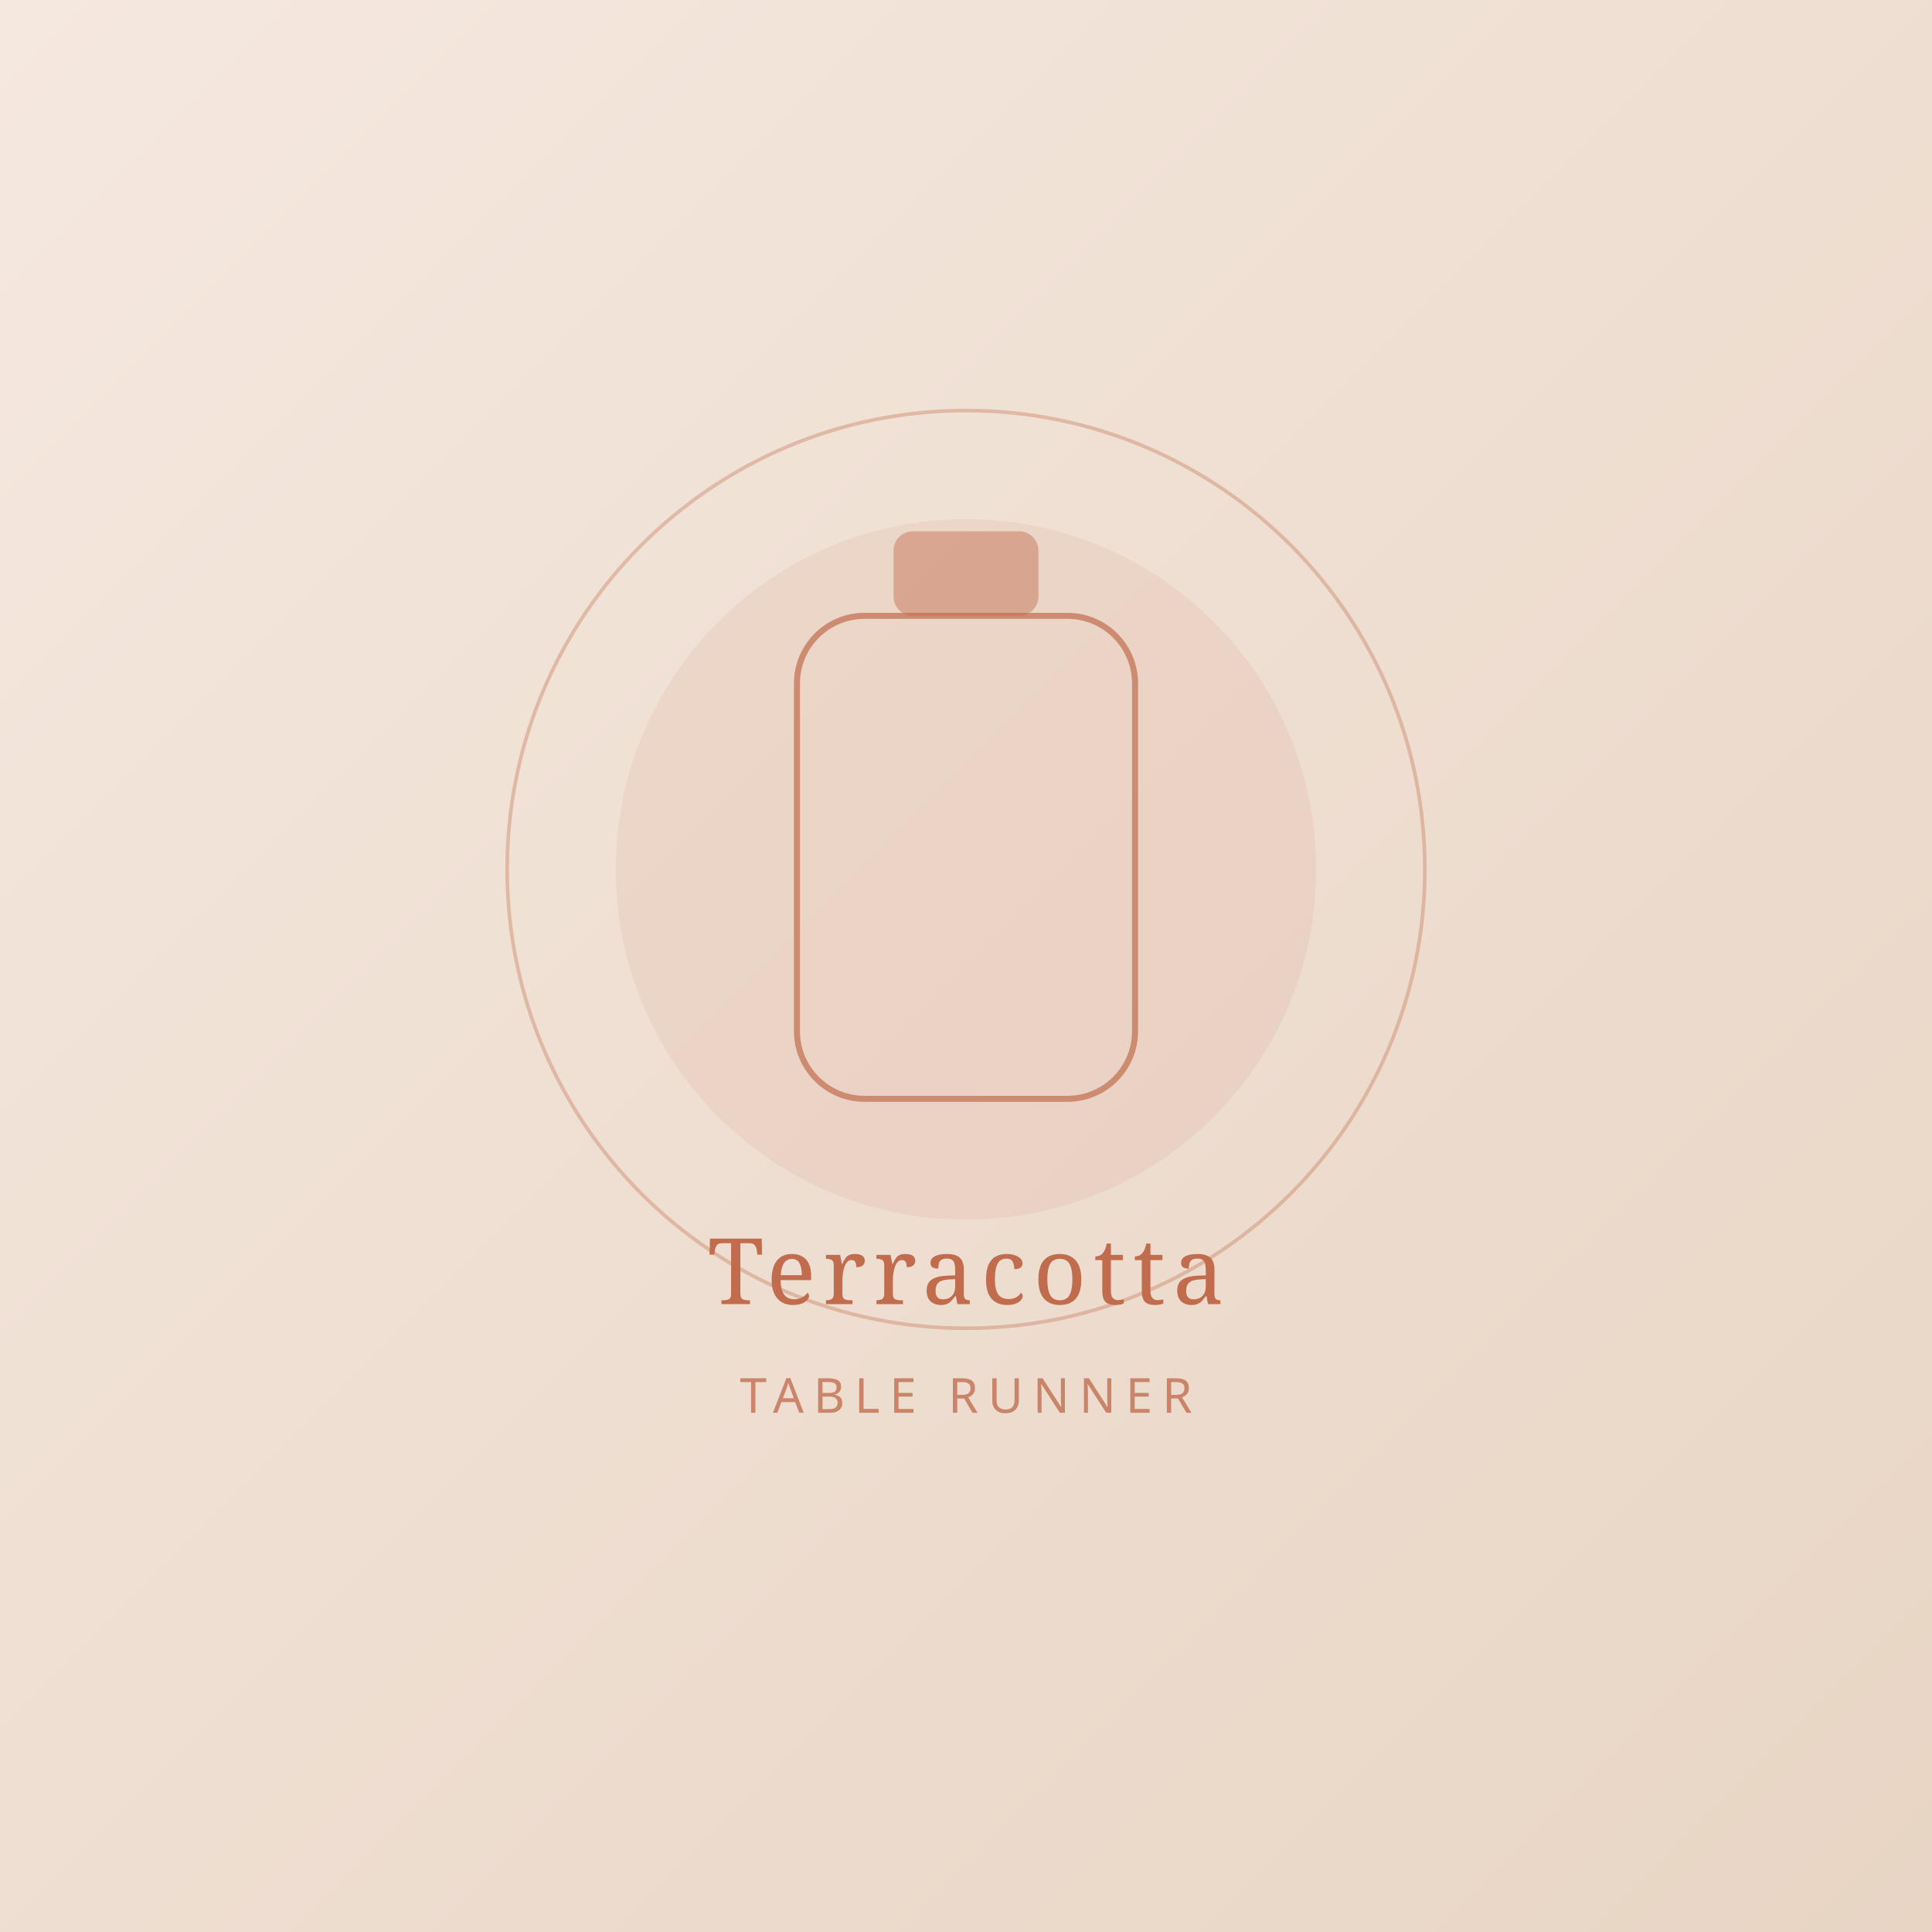
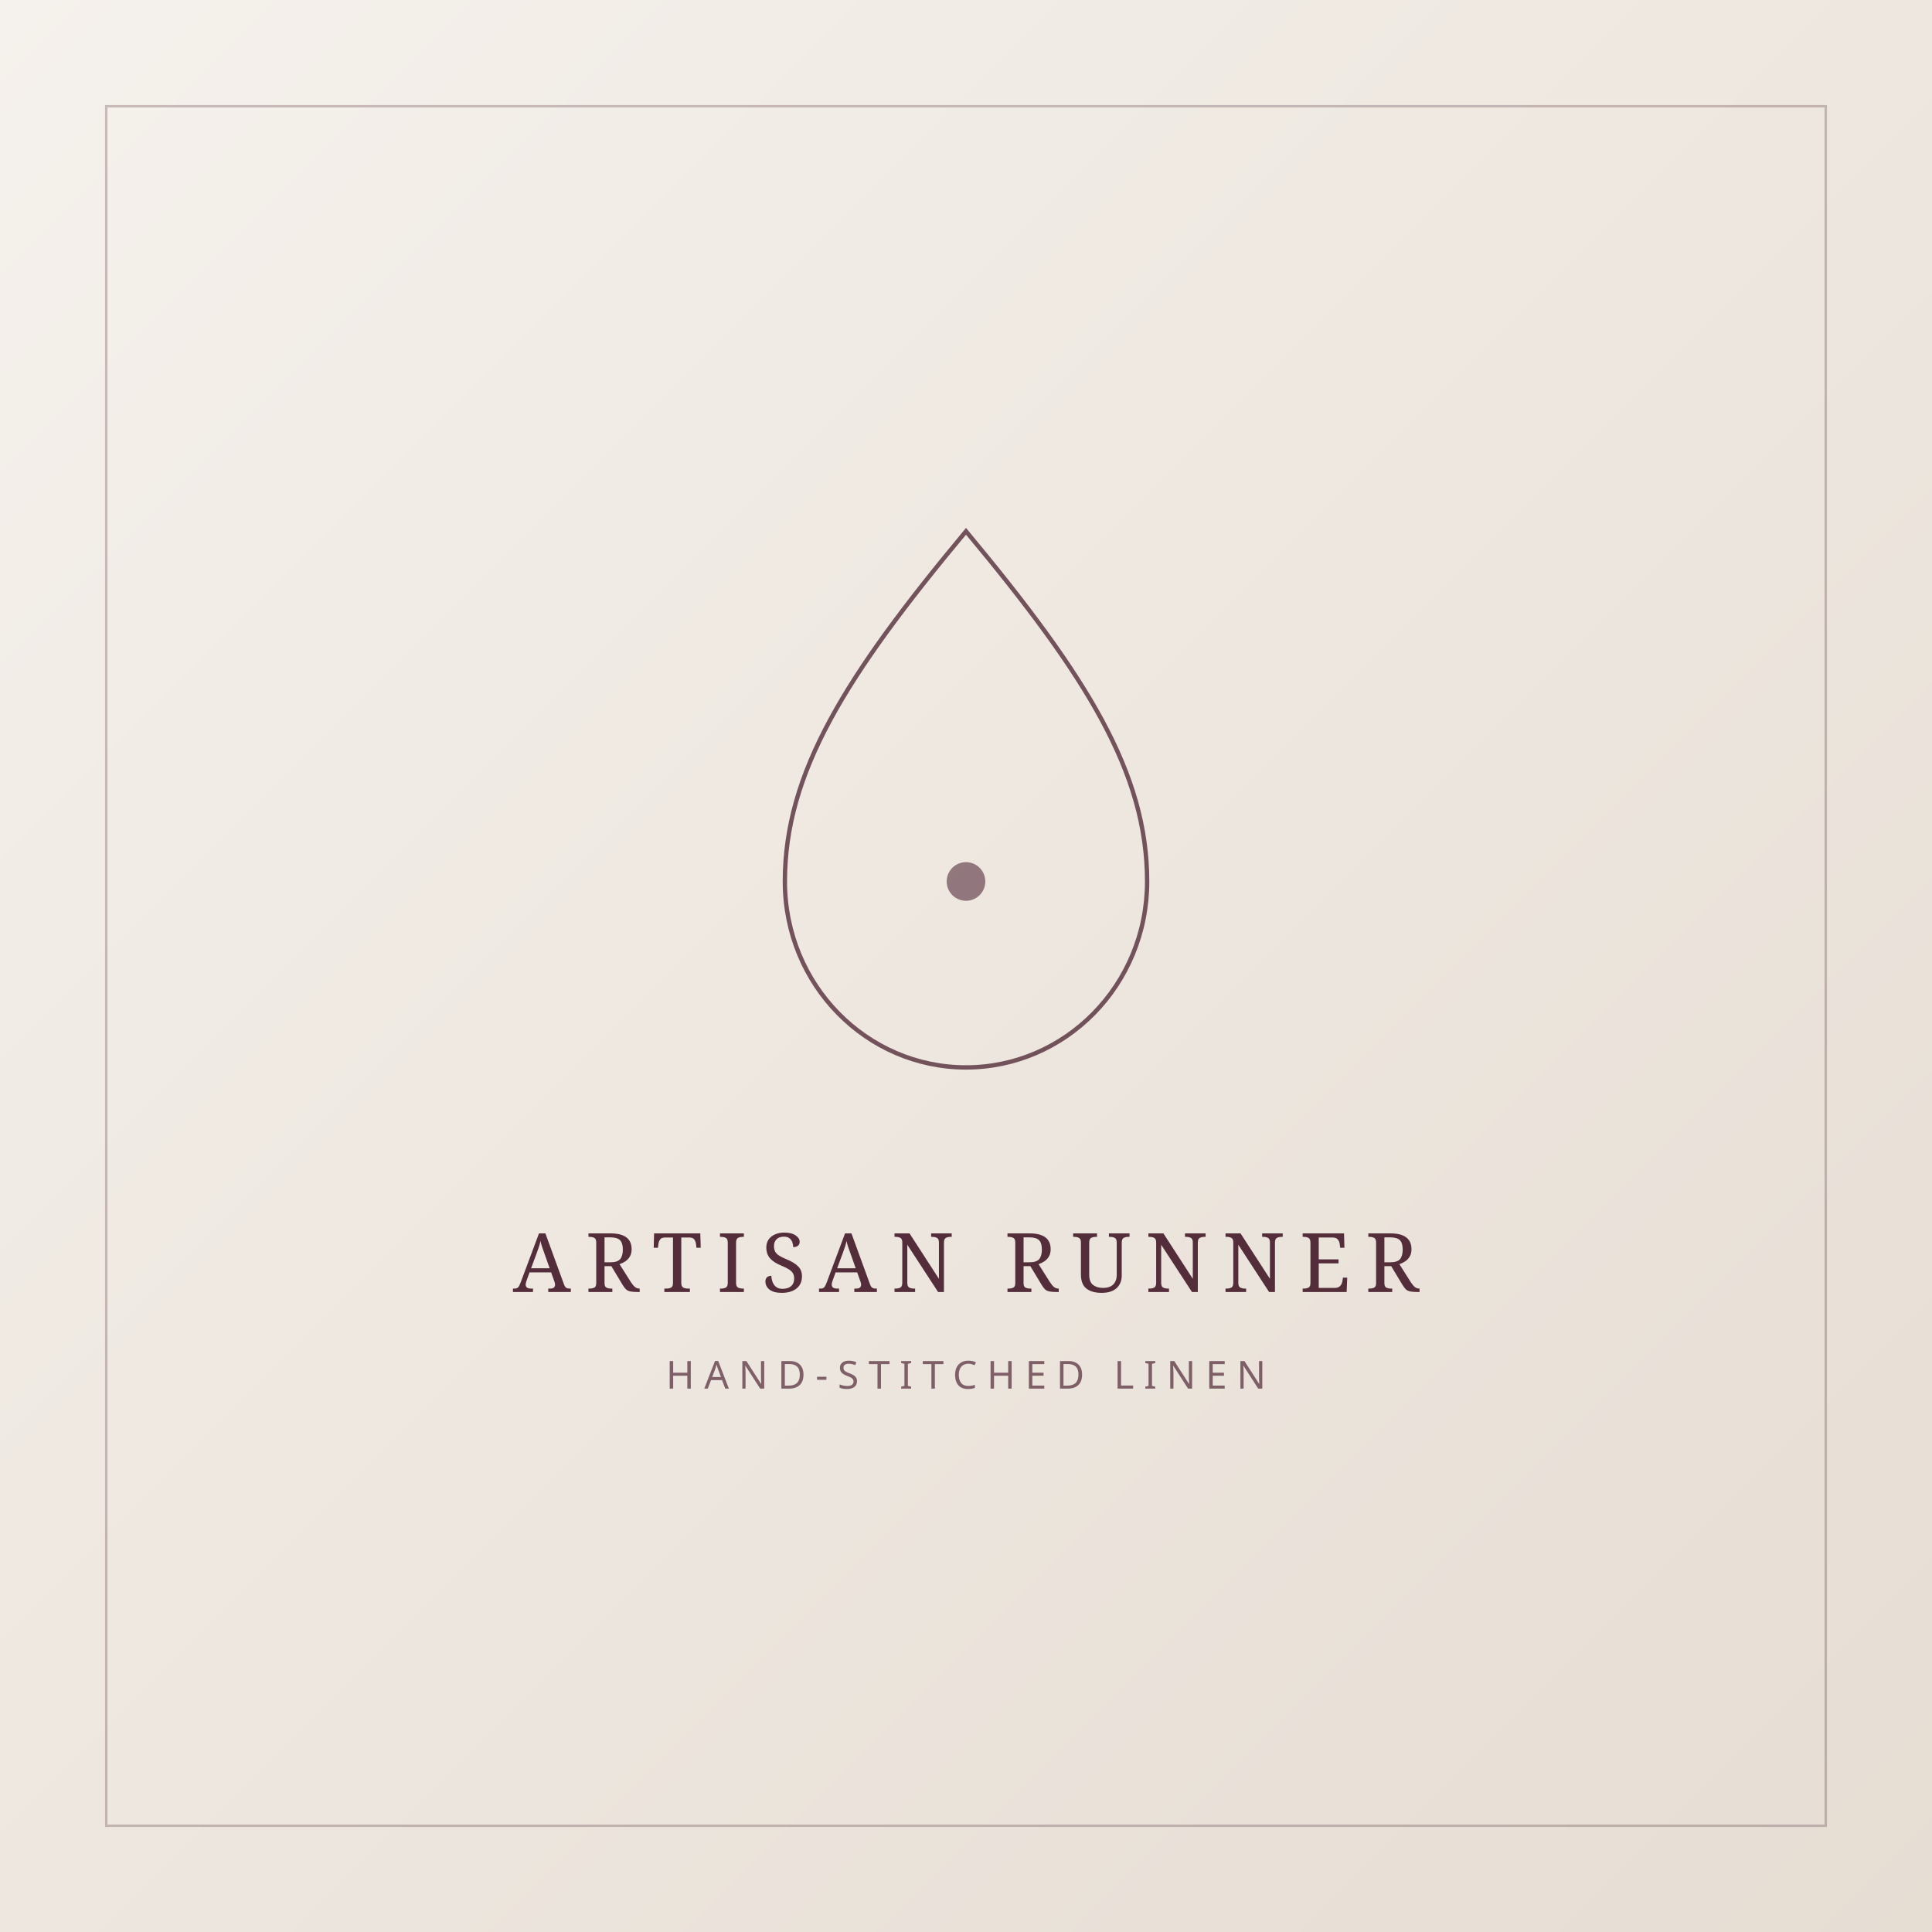
<svg xmlns="http://www.w3.org/2000/svg" viewBox="0 0 800 800">
  <defs>
    <linearGradient id="g" x1="0%" y1="0%" x2="100%" y2="100%">
-       <stop offset="0%" stop-color="#f5e8df" />
-       <stop offset="100%" stop-color="#e8d5c4" />
+       <stop offset="0%" stop-color="#F5F1EC" />
+       <stop offset="100%" stop-color="#E6DDD3" />
    </linearGradient>
  </defs>
  <rect width="800" height="800" fill="url(#g)" />
-   <circle cx="400" cy="360" r="190" fill="none" stroke="#c06c4d" stroke-width="1.5" opacity="0.35" />
-   <circle cx="400" cy="360" r="145" fill="#c06c4d" opacity="0.1" />
-   <rect x="330" y="255" width="140" height="200" rx="28" fill="none" stroke="#c06c4d" stroke-width="2.5" opacity="0.7" />
-   <rect x="370" y="220" width="60" height="35" rx="8" fill="#c06c4d" opacity="0.45" />
-   <text x="400" y="540" text-anchor="middle" font-family="Georgia, serif" font-size="38" fill="#c06c4d" letter-spacing="3">Terracotta</text>
-   <text x="400" y="585" text-anchor="middle" font-family="sans-serif" font-size="20" fill="#c06c4d" opacity="0.78" letter-spacing="4">TABLE RUNNER</text>
+   <rect x="44" y="44" width="712" height="712" fill="none" stroke="#542D3A" stroke-width="1" opacity="0.28" />
+   <path d="M400 220 C350 280 325 320 325 365 C325 408 359 442 400 442 C441 442 475 408 475 365 C475 320 450 280 400 220 Z" fill="none" stroke="#542D3A" stroke-width="1.8" opacity="0.8" />
+   <circle cx="400" cy="365" r="8" fill="#542D3A" opacity="0.6" />
+   <text x="400" y="535" text-anchor="middle" font-family="Georgia, serif" font-size="34" fill="#542D3A" letter-spacing="6">ARTISAN RUNNER</text>
+   <text x="400" y="575" text-anchor="middle" font-family="sans-serif" font-size="16" fill="#542D3A" opacity="0.72" letter-spacing="4">HAND-STITCHED LINEN</text>
</svg>
